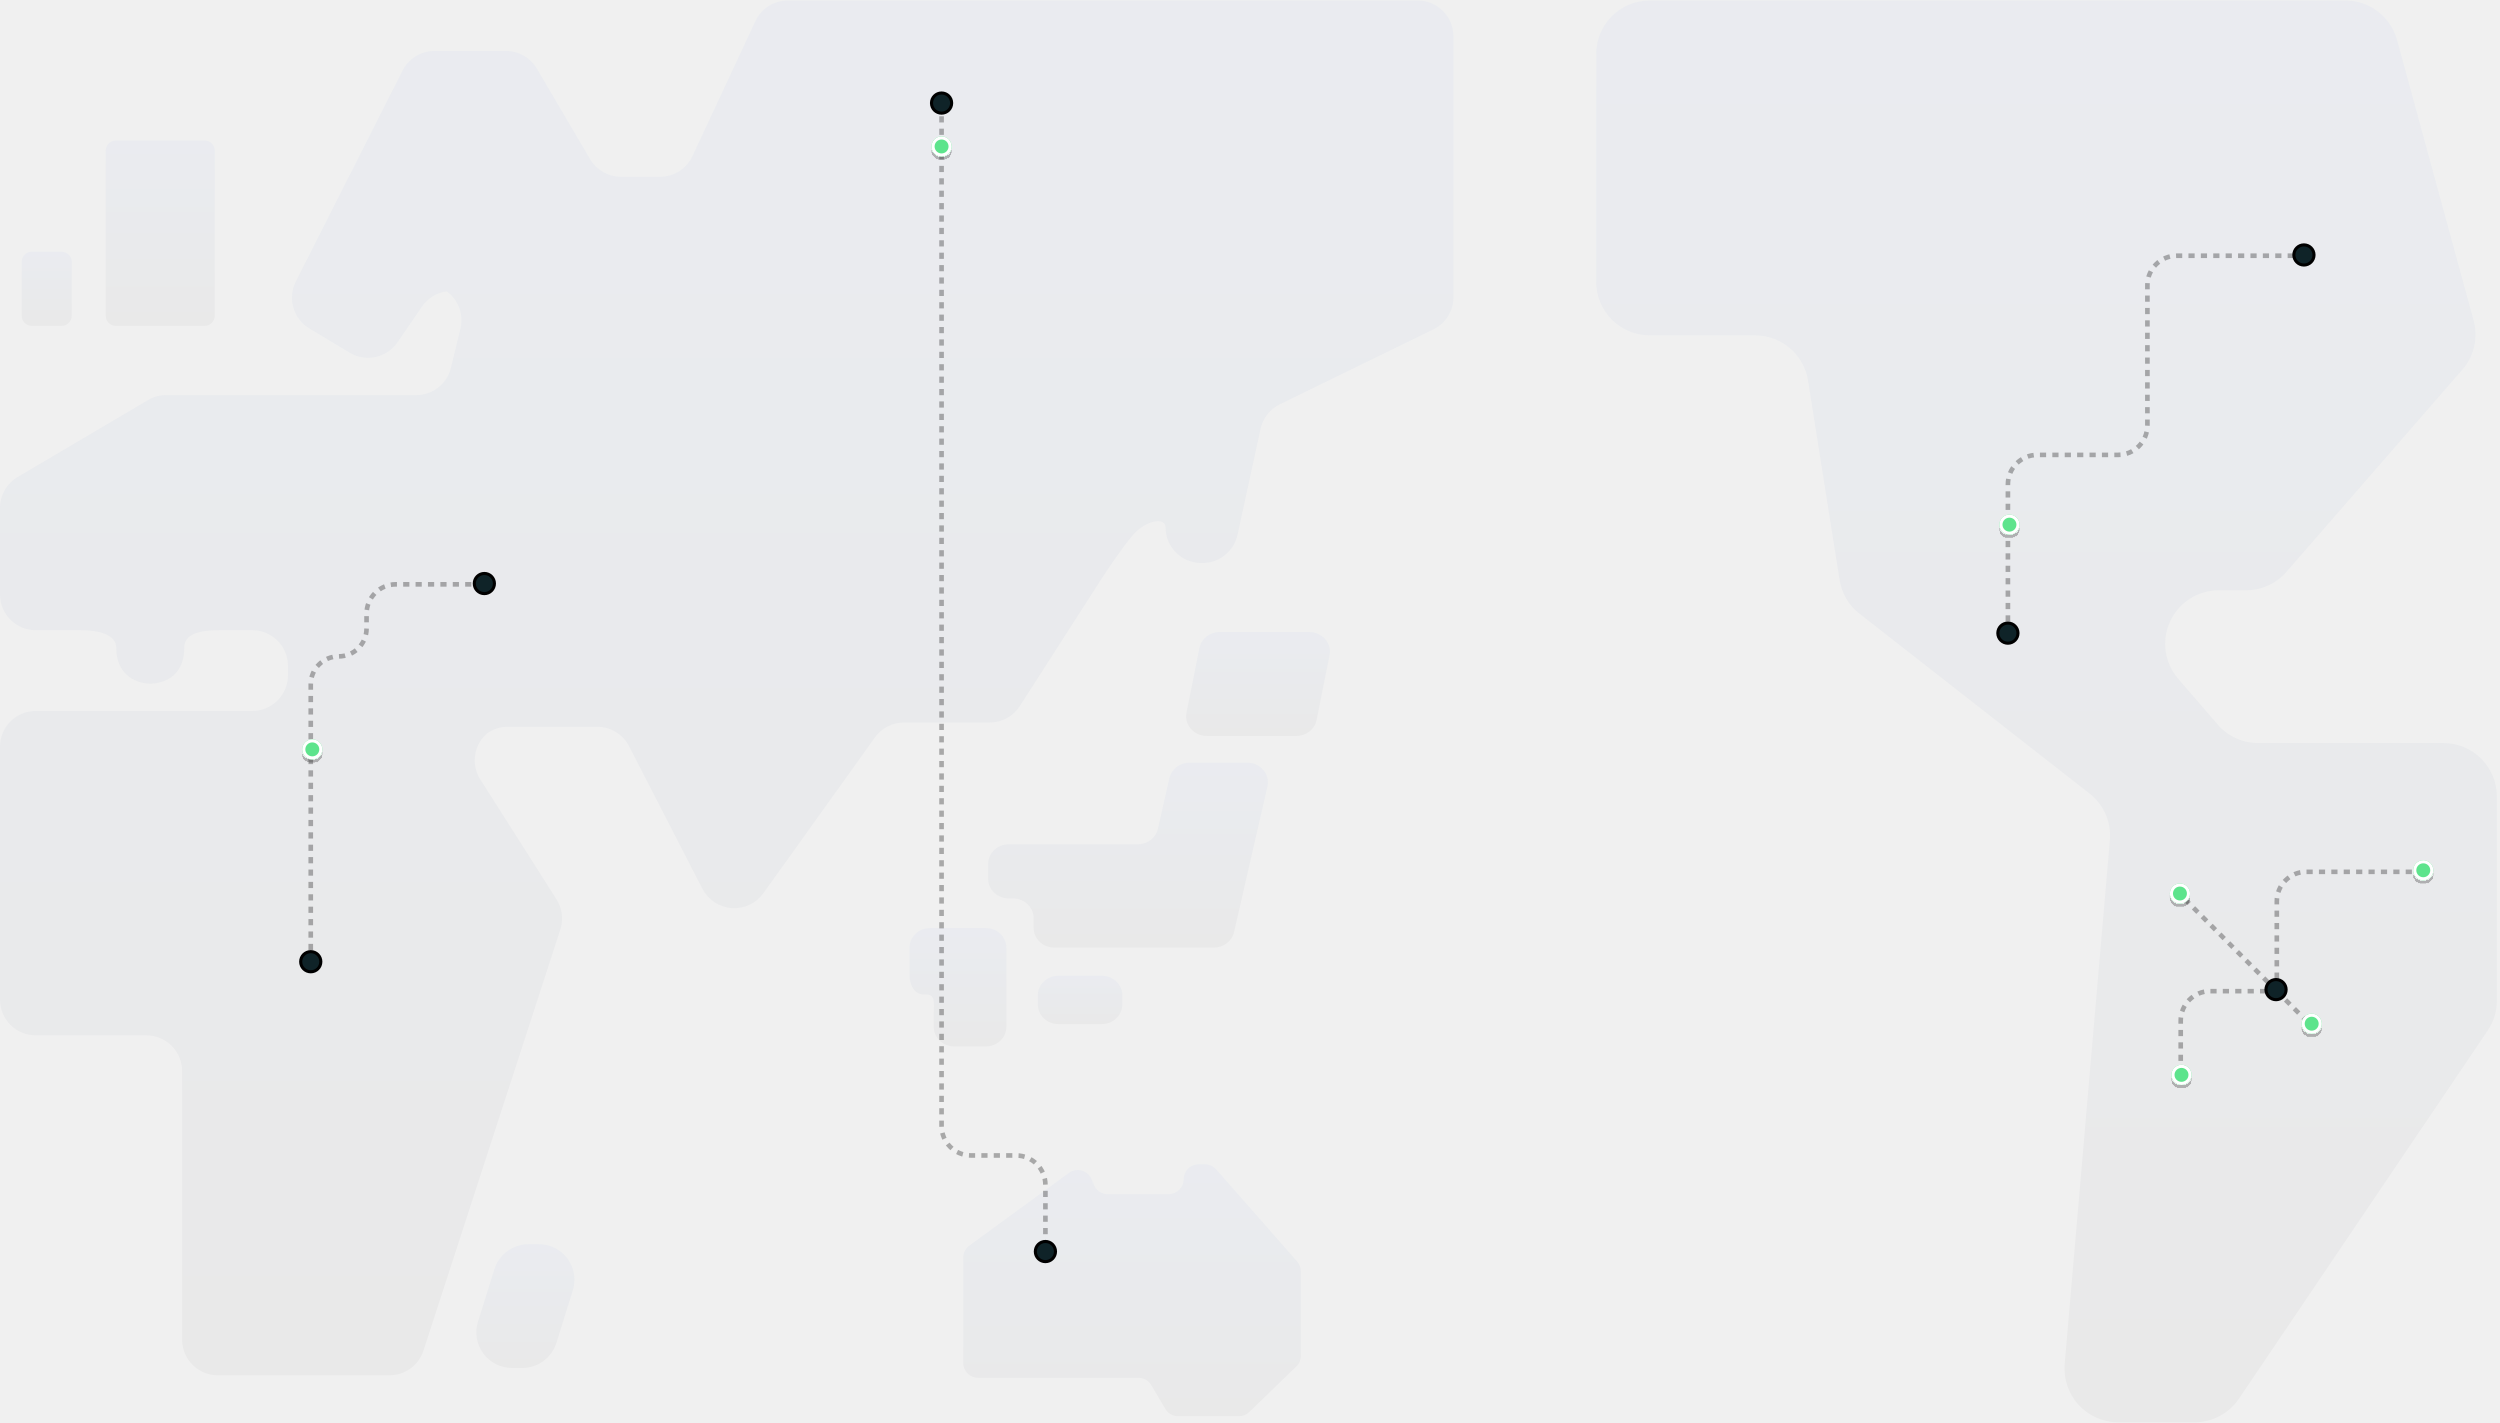
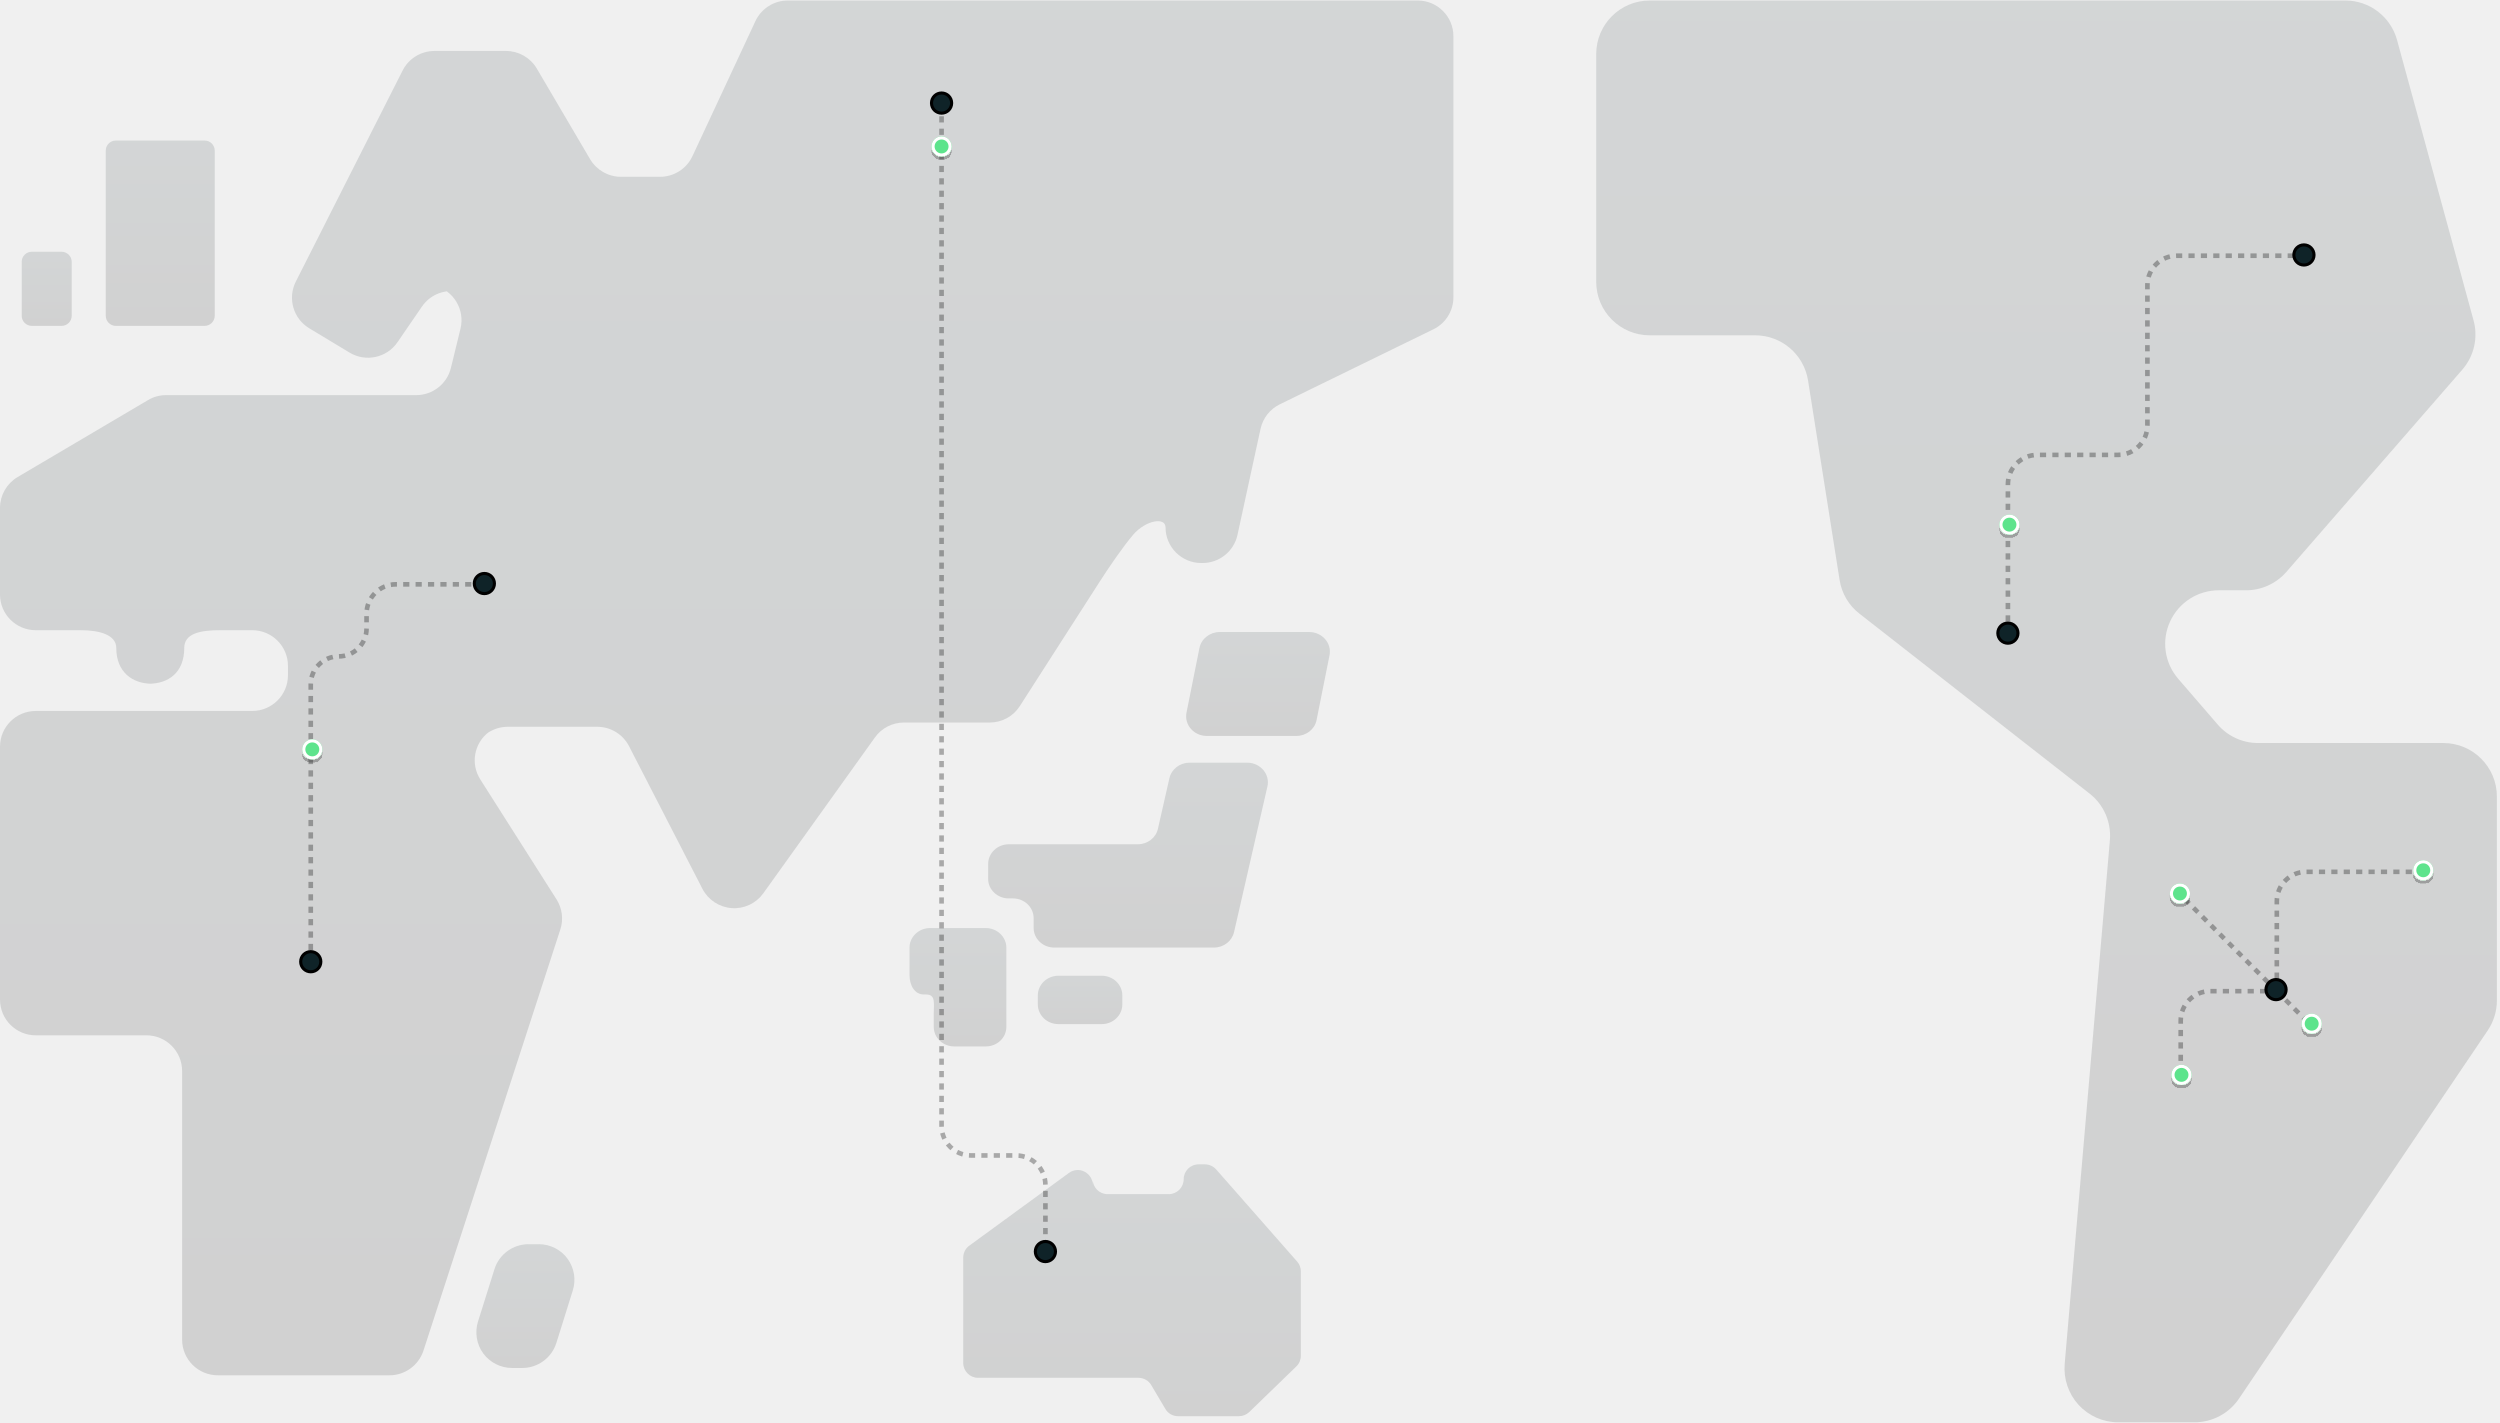
<svg xmlns="http://www.w3.org/2000/svg" viewBox="0 0 1613 918" fill="none" preserveAspectRatio="xMidYMid meet">
-   <g opacity="0.03">
+   <g opacity="0.13">
    <path d="M724.129 648.029C724.129 655.056 718.179 660.759 710.854 660.759H682.879C675.554 660.759 669.604 655.056 669.604 648.029V642.229C669.604 635.249 675.554 629.549 682.879 629.549H710.854C718.179 629.549 724.129 635.252 724.129 642.229V648.029Z" fill="url(#paint0_linear_1_14)" />
    <path d="M602.449 598.782H600.089C592.764 598.782 586.814 604.485 586.814 611.462V628.961C586.814 635.941 590.206 641.641 596.059 641.641H597.534C603.878 641.641 602.452 647.344 602.452 654.32V662.48C602.452 669.558 608.352 675.16 615.727 675.16H636.031C643.356 675.16 649.306 669.558 649.306 662.48V641.641V611.462C649.306 604.482 643.356 598.782 636.031 598.782H602.449Z" fill="url(#paint1_linear_1_14)" />
    <path d="M767.49 492.079C761.248 492.079 755.839 496.256 754.511 502.057L747.089 534.742C745.811 540.59 740.352 544.72 734.11 544.72H650.876C643.551 544.72 637.554 550.423 637.554 557.4V567.034C637.554 574.014 643.551 579.667 650.876 579.667H653.579C660.954 579.667 666.901 585.37 666.901 592.397V598.688C666.901 605.668 672.851 611.368 680.176 611.368H783.223C789.465 611.368 794.874 607.238 796.202 601.39L817.736 507.467C818.62 503.73 817.588 499.798 815.131 496.851C812.573 493.853 808.788 492.082 804.757 492.082H767.49V492.079Z" fill="url(#paint2_linear_1_14)" />
    <path d="M849.446 464.602C848.266 470.551 842.81 474.825 836.369 474.825H778.603C774.62 474.825 770.885 473.155 768.377 470.255C765.819 467.355 764.787 463.52 765.527 459.787L773.884 418.058C775.114 412.109 780.57 407.784 786.96 407.784H844.726C848.71 407.784 852.444 409.454 855.002 412.405C857.51 415.255 858.542 419.089 857.806 422.826L849.446 464.602Z" fill="url(#paint3_linear_1_14)" />
    <path d="M689.713 756.746C692.664 754.582 696.547 754.29 699.744 755.96C702.988 757.63 705.005 760.876 705.005 764.513V760.876C705.005 766.136 709.331 770.461 714.592 770.461H754.121C759.382 770.461 763.708 766.136 763.708 760.876C763.708 755.567 767.984 751.241 773.295 751.241H777.376C780.18 751.241 782.832 752.471 784.654 754.485L836.958 814.005C838.48 815.725 839.317 817.987 839.317 820.346V874.705C839.317 877.309 838.285 879.816 836.416 881.587L805.984 911.077C804.212 912.747 801.805 913.732 799.298 913.732H760.115C756.723 913.732 753.576 911.961 751.906 909.064L742.762 893.631C741.091 890.731 737.895 888.963 734.503 888.963H631.063C625.752 888.963 621.476 884.638 621.476 879.379V811.454C621.476 808.359 622.901 805.506 625.409 803.687L689.713 756.746Z" fill="url(#paint4_linear_1_14)" />
    <path d="M358.941 866.548C355.893 876.082 347.045 882.619 336.967 882.619H330.378C323.053 882.619 316.169 879.13 311.795 873.232C307.469 867.335 306.238 859.666 308.403 852.689L319.022 818.874C322.071 809.239 330.969 802.753 341.048 802.753H347.586C354.961 802.753 361.842 806.194 366.169 812.092C370.495 818.041 371.773 825.659 369.561 832.636L358.941 866.548Z" fill="url(#paint5_linear_1_14)" />
    <path d="M1029.88 34.891C1029.88 15.772 1045.31 0.34 1064.44 0.34H1513.25C1528.79 0.34 1542.45 10.761 1546.58 25.8L1595.95 206.767C1599 217.874 1596.24 229.818 1588.67 238.518L1475.2 368.962C1468.61 376.53 1459.12 380.855 1449.14 380.855H1431.54C1418.02 380.855 1405.78 388.719 1400.13 401.005C1394.48 413.292 1396.54 427.743 1405.39 437.966L1430.76 467.358C1437.3 475.027 1446.88 479.399 1456.91 479.399H1576.43C1595.55 479.399 1610.99 494.882 1610.99 513.95V645.475C1610.99 652.358 1608.93 659.139 1605.09 664.839L1444.57 902.427C1438.13 911.961 1427.41 917.664 1415.91 917.664H1366.6C1356.91 917.664 1347.67 913.534 1341.13 906.456C1334.59 899.281 1331.35 889.744 1332.13 880.112L1361.29 542.21C1362.32 530.562 1357.41 519.206 1348.16 511.984L1199.79 395.991C1192.86 390.682 1188.28 382.868 1186.91 374.218L1166.55 245.495C1163.9 228.685 1149.44 216.349 1132.43 216.349H1064.44C1045.32 216.349 1029.88 200.866 1029.88 181.798V34.891H1029.88Z" fill="url(#paint6_linear_1_14)" />
    <path d="M138.542 203.719C138.542 207.355 135.59 210.256 132.003 210.256H74.728C71.138 210.256 68.237 207.355 68.237 203.719V97.163C68.237 93.574 71.138 90.674 74.728 90.674H132.003C135.594 90.674 138.542 93.574 138.542 97.163V203.719Z" fill="url(#paint7_linear_1_14)" />
    <path d="M46.262 203.719C46.262 207.355 43.311 210.255 39.724 210.255H20.55C16.912 210.255 14.011 207.355 14.011 203.719V168.92C14.011 165.331 16.912 162.43 20.55 162.43H39.724C43.314 162.43 46.262 165.331 46.262 168.92V203.719Z" fill="url(#paint8_linear_1_14)" />
    <path d="M508.25 0.34C499.302 0.34 491.19 5.549 487.405 13.611L446.747 100.803C442.961 108.912 434.8 114.074 425.851 114.074H400.629C392.467 114.074 384.947 109.749 380.765 102.769L346.349 44.233C342.218 37.206 334.648 32.881 326.486 32.881H280.33C271.627 32.881 263.714 37.747 259.781 45.463L190.855 181.706C185.446 192.42 189.184 205.594 199.558 211.835L225.566 227.512C235.991 233.803 249.558 230.856 256.443 220.828L272.225 197.824C277.681 189.813 287.564 186.126 296.906 188.485L280.437 184.308C292.68 187.403 300.103 199.841 297.104 212.077L290.909 237.439C288.401 247.663 279.16 254.938 268.541 254.938H107.178C103.046 254.938 98.969 256.02 95.429 258.181L11.308 307.818C4.326 311.996 0 319.513 0 327.673V383.604C0 396.284 10.323 406.608 23.057 406.608H52.014C64.698 406.608 75.024 409.804 75.024 418.108C75.024 433.54 85.348 441.158 98.081 441.158H95.869C108.553 441.158 118.879 434.031 118.879 418.108C118.879 408.671 129.203 406.608 141.937 406.608H162.732C175.465 406.608 185.789 416.928 185.789 429.611V435.707C185.789 448.387 175.465 458.711 162.732 458.711H23.057C10.323 458.711 0 469.031 0 481.761V644.887C0 657.667 10.323 667.988 23.057 667.988H94.491C107.175 667.988 117.501 678.309 117.501 690.991V864.293C117.501 877.073 127.825 887.343 140.559 887.343H251.323C261.254 887.343 270.104 880.904 273.201 871.468L361.5 599.77C363.664 593.183 362.73 586.106 359.089 580.305L309.926 502.94C303.485 492.912 305.795 479.594 315.335 472.369L313.563 473.646C317.594 470.598 322.559 468.927 327.575 468.927H385.34C393.993 468.927 401.859 473.743 405.843 481.412L453.238 573.517C456.925 580.595 464.055 585.313 472.019 585.904C480.033 586.543 487.802 582.856 492.471 576.37L564.496 475.81C568.823 469.764 575.805 466.175 583.18 466.175H638.586C646.402 466.175 653.73 462.243 657.956 455.609L709.577 375.199C715.083 366.599 724.522 352.737 731.158 344.974C739.32 335.537 752.003 333.473 752.003 340.255C752.003 352.935 762.327 363.259 775.061 363.259H775.898C786.715 363.259 796.104 355.69 798.414 345.172L813.309 276.658C814.832 269.776 819.356 263.979 825.7 260.88L924.813 212.467C932.73 208.632 937.742 200.574 937.742 191.823V23.387C937.742 10.657 927.418 0.337 914.732 0.337H508.25V0.34Z" fill="url(#paint9_linear_1_14)" />
  </g>
  <path opacity="0.3" d="M1295.5 401V312.5C1295.5 302.007 1304.01 293.5 1314.5 293.5H1366.5C1376.99 293.5 1385.5 284.993 1385.5 274.5V184C1385.5 173.507 1394.01 165 1404.5 165H1479.5" stroke="black" stroke-width="3" stroke-dasharray="4 4" />
  <path opacity="0.3" d="M1407 692.5V658.5C1407 648.007 1415.51 639.5 1426 639.5C1440.04 639.5 1451.85 639.5 1469 639.5M1469 639.5V581.5C1469 571.007 1477.51 562.5 1488 562.5H1563M1469 639.5L1407 577.5M1469 639.5L1486.5 657" stroke="black" stroke-width="3" stroke-dasharray="4 4" />
  <g filter="url(#filter0_d_1_14)">
    <circle cx="1563.5" cy="561.5" r="6.5" fill="#5DE48C" />
    <circle cx="1563.5" cy="561.5" r="5.5" stroke="white" stroke-width="2" />
  </g>
  <g filter="url(#filter1_d_1_14)">
    <circle cx="1406.5" cy="576.5" r="6.5" fill="#5DE48C" />
    <circle cx="1406.5" cy="576.5" r="5.5" stroke="white" stroke-width="2" />
  </g>
  <g filter="url(#filter2_d_1_14)">
    <circle cx="1491.5" cy="660.5" r="6.5" fill="#5DE48C" />
    <circle cx="1491.5" cy="660.5" r="5.5" stroke="white" stroke-width="2" />
  </g>
  <g filter="url(#filter3_d_1_14)">
    <circle cx="1407.5" cy="693.5" r="6.5" fill="#5DE48C" />
    <circle cx="1407.5" cy="693.5" r="5.5" stroke="white" stroke-width="2" />
  </g>
  <circle cx="1468.5" cy="638.5" r="6.5" fill="#0F2328" stroke="black" stroke-width="2" />
  <g filter="url(#filter4_d_1_14)">
    <circle cx="1296.5" cy="338.5" r="6.5" fill="#5DE48C" />
    <circle cx="1296.5" cy="338.5" r="5.5" stroke="white" stroke-width="2" />
  </g>
  <circle cx="1486.5" cy="164.5" r="6.5" fill="#0F2328" stroke="black" stroke-width="2" />
  <circle cx="1295.5" cy="408.5" r="6.5" fill="#0F2328" stroke="black" stroke-width="2" />
  <path opacity="0.3" d="M607.5 67L607.5 655.5L607.5 726.5C607.5 736.993 616.006 745.5 626.5 745.5L655.5 745.5C665.993 745.5 674.5 754.006 674.5 764.5L674.5 808" stroke="black" stroke-width="3" stroke-dasharray="4 4" />
  <g filter="url(#filter5_d_1_14)">
    <circle cx="607.5" cy="94.5" r="6.5" transform="rotate(90 607.5 94.5)" fill="#5DE48C" />
    <circle cx="607.5" cy="94.5" r="5.5" transform="rotate(90 607.5 94.5)" stroke="white" stroke-width="2" />
  </g>
  <circle cx="674.5" cy="807.5" r="6.5" transform="rotate(90 674.5 807.5)" fill="#0F2328" stroke="black" stroke-width="2" />
  <circle cx="607.5" cy="66.5" r="6.5" transform="rotate(90 607.5 66.5)" fill="#0F2328" stroke="black" stroke-width="2" />
  <path opacity="0.3" d="M200.5 613V441.5C200.5 431.559 208.559 423.5 218.5 423.5V423.5C228.441 423.5 236.5 415.441 236.5 405.5V396C236.5 385.507 245.007 377 255.5 377H304.5" stroke="black" stroke-width="3" stroke-dasharray="4 4" />
  <circle cx="312.5" cy="376.5" r="6.5" fill="#0F2328" stroke="black" stroke-width="2" />
  <g filter="url(#filter6_d_1_14)">
    <circle cx="201.5" cy="483.5" r="6.5" fill="#5DE48C" />
    <circle cx="201.5" cy="483.5" r="5.5" stroke="white" stroke-width="2" />
  </g>
  <circle cx="200.5" cy="620.5" r="6.5" fill="#0F2328" stroke="black" stroke-width="2" />
  <defs>
    <filter id="filter0_d_1_14" x="1557" y="555" width="13" height="15" filterUnits="userSpaceOnUse" color-interpolation-filters="sRGB">
      <feFlood flood-opacity="0" result="BackgroundImageFix" />
      <feColorMatrix in="SourceAlpha" type="matrix" values="0 0 0 0 0 0 0 0 0 0 0 0 0 0 0 0 0 0 127 0" result="hardAlpha" />
      <feOffset dy="2" />
      <feComposite in2="hardAlpha" operator="out" />
      <feColorMatrix type="matrix" values="0 0 0 0 0 0 0 0 0 0 0 0 0 0 0 0 0 0 0.25 0" />
      <feBlend mode="normal" in2="BackgroundImageFix" result="effect1_dropShadow_1_14" />
      <feBlend mode="normal" in="SourceGraphic" in2="effect1_dropShadow_1_14" result="shape" />
    </filter>
    <filter id="filter1_d_1_14" x="1400" y="570" width="13" height="15" filterUnits="userSpaceOnUse" color-interpolation-filters="sRGB">
      <feFlood flood-opacity="0" result="BackgroundImageFix" />
      <feColorMatrix in="SourceAlpha" type="matrix" values="0 0 0 0 0 0 0 0 0 0 0 0 0 0 0 0 0 0 127 0" result="hardAlpha" />
      <feOffset dy="2" />
      <feComposite in2="hardAlpha" operator="out" />
      <feColorMatrix type="matrix" values="0 0 0 0 0 0 0 0 0 0 0 0 0 0 0 0 0 0 0.25 0" />
      <feBlend mode="normal" in2="BackgroundImageFix" result="effect1_dropShadow_1_14" />
      <feBlend mode="normal" in="SourceGraphic" in2="effect1_dropShadow_1_14" result="shape" />
    </filter>
    <filter id="filter2_d_1_14" x="1485" y="654" width="13" height="15" filterUnits="userSpaceOnUse" color-interpolation-filters="sRGB">
      <feFlood flood-opacity="0" result="BackgroundImageFix" />
      <feColorMatrix in="SourceAlpha" type="matrix" values="0 0 0 0 0 0 0 0 0 0 0 0 0 0 0 0 0 0 127 0" result="hardAlpha" />
      <feOffset dy="2" />
      <feComposite in2="hardAlpha" operator="out" />
      <feColorMatrix type="matrix" values="0 0 0 0 0 0 0 0 0 0 0 0 0 0 0 0 0 0 0.25 0" />
      <feBlend mode="normal" in2="BackgroundImageFix" result="effect1_dropShadow_1_14" />
      <feBlend mode="normal" in="SourceGraphic" in2="effect1_dropShadow_1_14" result="shape" />
    </filter>
    <filter id="filter3_d_1_14" x="1401" y="687" width="13" height="15" filterUnits="userSpaceOnUse" color-interpolation-filters="sRGB">
      <feFlood flood-opacity="0" result="BackgroundImageFix" />
      <feColorMatrix in="SourceAlpha" type="matrix" values="0 0 0 0 0 0 0 0 0 0 0 0 0 0 0 0 0 0 127 0" result="hardAlpha" />
      <feOffset dy="2" />
      <feComposite in2="hardAlpha" operator="out" />
      <feColorMatrix type="matrix" values="0 0 0 0 0 0 0 0 0 0 0 0 0 0 0 0 0 0 0.25 0" />
      <feBlend mode="normal" in2="BackgroundImageFix" result="effect1_dropShadow_1_14" />
      <feBlend mode="normal" in="SourceGraphic" in2="effect1_dropShadow_1_14" result="shape" />
    </filter>
    <filter id="filter4_d_1_14" x="1290" y="332" width="13" height="15" filterUnits="userSpaceOnUse" color-interpolation-filters="sRGB">
      <feFlood flood-opacity="0" result="BackgroundImageFix" />
      <feColorMatrix in="SourceAlpha" type="matrix" values="0 0 0 0 0 0 0 0 0 0 0 0 0 0 0 0 0 0 127 0" result="hardAlpha" />
      <feOffset dy="2" />
      <feComposite in2="hardAlpha" operator="out" />
      <feColorMatrix type="matrix" values="0 0 0 0 0 0 0 0 0 0 0 0 0 0 0 0 0 0 0.25 0" />
      <feBlend mode="normal" in2="BackgroundImageFix" result="effect1_dropShadow_1_14" />
      <feBlend mode="normal" in="SourceGraphic" in2="effect1_dropShadow_1_14" result="shape" />
    </filter>
    <filter id="filter5_d_1_14" x="601" y="88" width="13" height="15" filterUnits="userSpaceOnUse" color-interpolation-filters="sRGB">
      <feFlood flood-opacity="0" result="BackgroundImageFix" />
      <feColorMatrix in="SourceAlpha" type="matrix" values="0 0 0 0 0 0 0 0 0 0 0 0 0 0 0 0 0 0 127 0" result="hardAlpha" />
      <feOffset dy="2" />
      <feComposite in2="hardAlpha" operator="out" />
      <feColorMatrix type="matrix" values="0 0 0 0 0 0 0 0 0 0 0 0 0 0 0 0 0 0 0.25 0" />
      <feBlend mode="normal" in2="BackgroundImageFix" result="effect1_dropShadow_1_14" />
      <feBlend mode="normal" in="SourceGraphic" in2="effect1_dropShadow_1_14" result="shape" />
    </filter>
    <filter id="filter6_d_1_14" x="195" y="477" width="13" height="15" filterUnits="userSpaceOnUse" color-interpolation-filters="sRGB">
      <feFlood flood-opacity="0" result="BackgroundImageFix" />
      <feColorMatrix in="SourceAlpha" type="matrix" values="0 0 0 0 0 0 0 0 0 0 0 0 0 0 0 0 0 0 127 0" result="hardAlpha" />
      <feOffset dy="2" />
      <feComposite in2="hardAlpha" operator="out" />
      <feColorMatrix type="matrix" values="0 0 0 0 0 0 0 0 0 0 0 0 0 0 0 0 0 0 0.25 0" />
      <feBlend mode="normal" in2="BackgroundImageFix" result="effect1_dropShadow_1_14" />
      <feBlend mode="normal" in="SourceGraphic" in2="effect1_dropShadow_1_14" result="shape" />
    </filter>
    <linearGradient id="paint0_linear_1_14" x1="696.867" y1="629.549" x2="696.867" y2="660.759" gradientUnits="userSpaceOnUse">
-       <stop stop-color="#1959FF" />
+       <stop stop-color="#0F2328" />
      <stop offset="1" />
    </linearGradient>
    <linearGradient id="paint1_linear_1_14" x1="618.06" y1="598.782" x2="618.06" y2="675.16" gradientUnits="userSpaceOnUse">
-       <stop stop-color="#1959FF" />
+       <stop stop-color="#0F2328" />
      <stop offset="1" />
    </linearGradient>
    <linearGradient id="paint2_linear_1_14" x1="727.801" y1="492.079" x2="727.801" y2="611.368" gradientUnits="userSpaceOnUse">
-       <stop stop-color="#1959FF" />
+       <stop stop-color="#0F2328" />
      <stop offset="1" />
    </linearGradient>
    <linearGradient id="paint3_linear_1_14" x1="811.666" y1="407.784" x2="811.666" y2="474.825" gradientUnits="userSpaceOnUse">
-       <stop stop-color="#1959FF" />
+       <stop stop-color="#0F2328" />
      <stop offset="1" />
    </linearGradient>
    <linearGradient id="paint4_linear_1_14" x1="730.396" y1="751.241" x2="730.396" y2="913.732" gradientUnits="userSpaceOnUse">
-       <stop stop-color="#1959FF" />
+       <stop stop-color="#0F2328" />
      <stop offset="1" />
    </linearGradient>
    <linearGradient id="paint5_linear_1_14" x1="338.992" y1="802.753" x2="338.992" y2="882.619" gradientUnits="userSpaceOnUse">
-       <stop stop-color="#1959FF" />
+       <stop stop-color="#0F2328" />
      <stop offset="1" />
    </linearGradient>
    <linearGradient id="paint6_linear_1_14" x1="1320.43" y1="0.34" x2="1320.43" y2="917.664" gradientUnits="userSpaceOnUse">
-       <stop stop-color="#1959FF" />
+       <stop stop-color="#0F2328" />
      <stop offset="1" />
    </linearGradient>
    <linearGradient id="paint7_linear_1_14" x1="103.39" y1="90.674" x2="103.39" y2="210.256" gradientUnits="userSpaceOnUse">
-       <stop stop-color="#1959FF" />
+       <stop stop-color="#0F2328" />
      <stop offset="1" />
    </linearGradient>
    <linearGradient id="paint8_linear_1_14" x1="30.137" y1="162.43" x2="30.137" y2="210.255" gradientUnits="userSpaceOnUse">
-       <stop stop-color="#1959FF" />
+       <stop stop-color="#0F2328" />
      <stop offset="1" />
    </linearGradient>
    <linearGradient id="paint9_linear_1_14" x1="468.871" y1="0.337" x2="468.871" y2="887.343" gradientUnits="userSpaceOnUse">
-       <stop stop-color="#1959FF" />
+       <stop stop-color="#0F2328" />
      <stop offset="1" />
    </linearGradient>
  </defs>
</svg>
